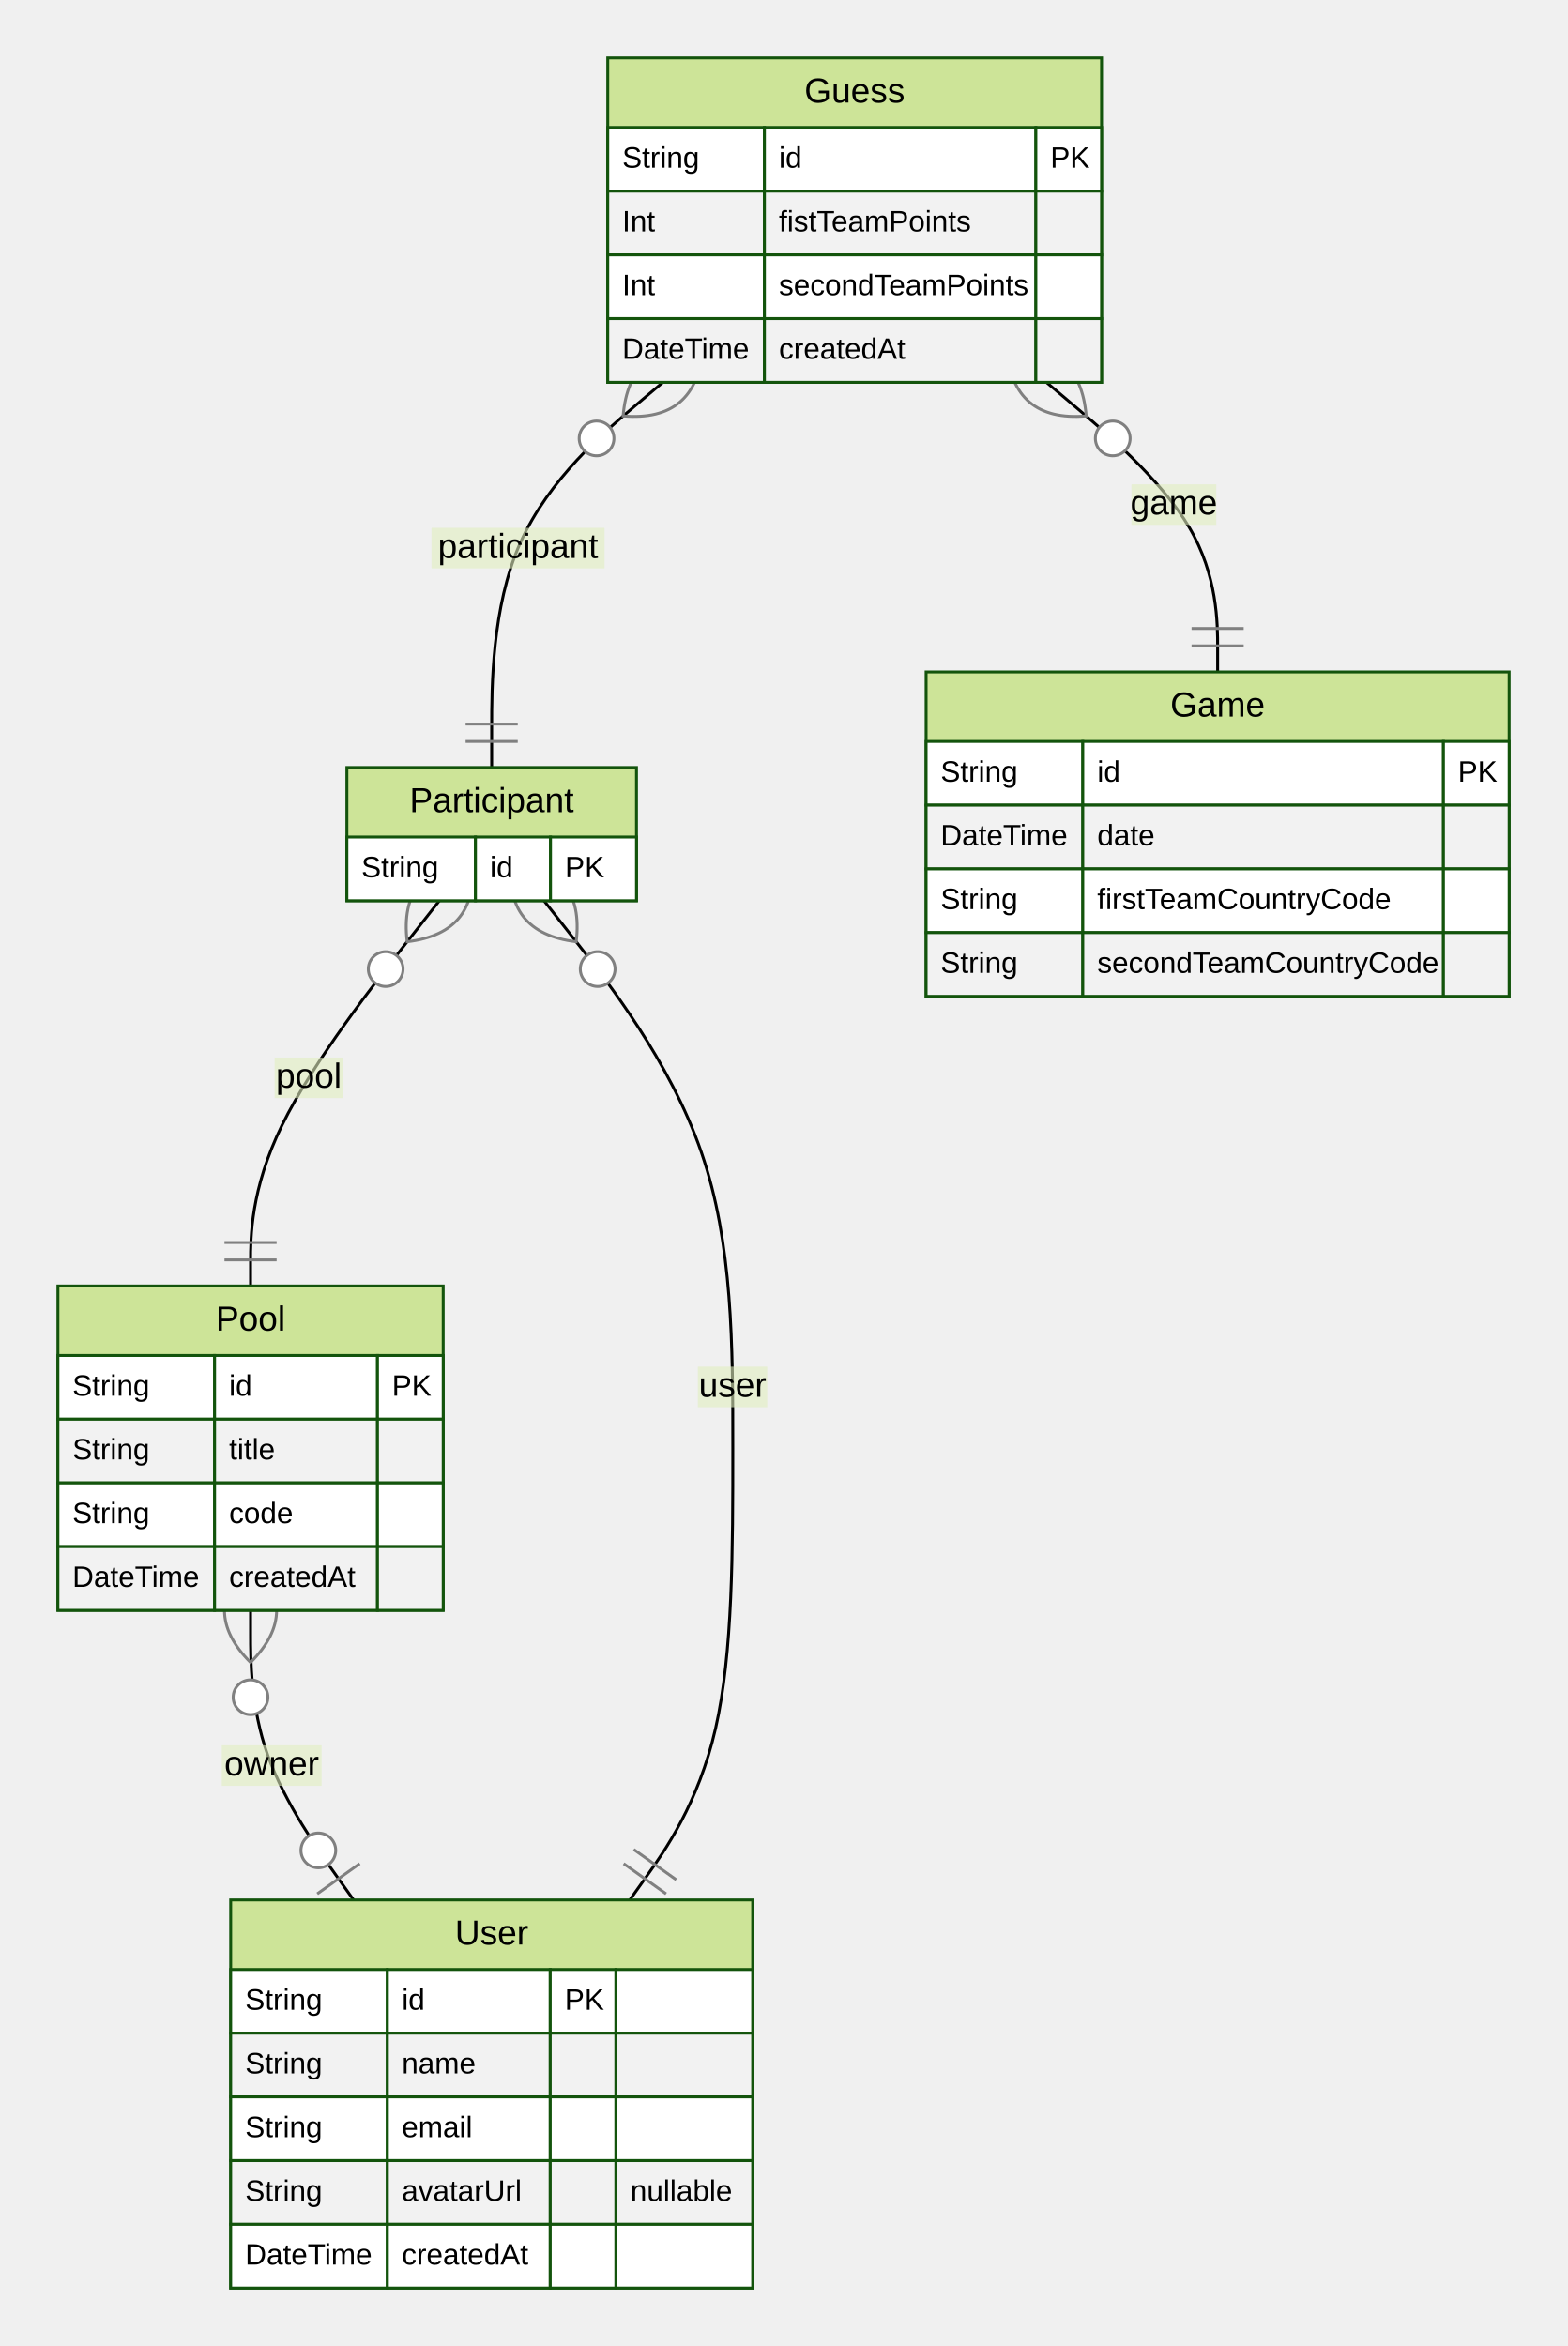
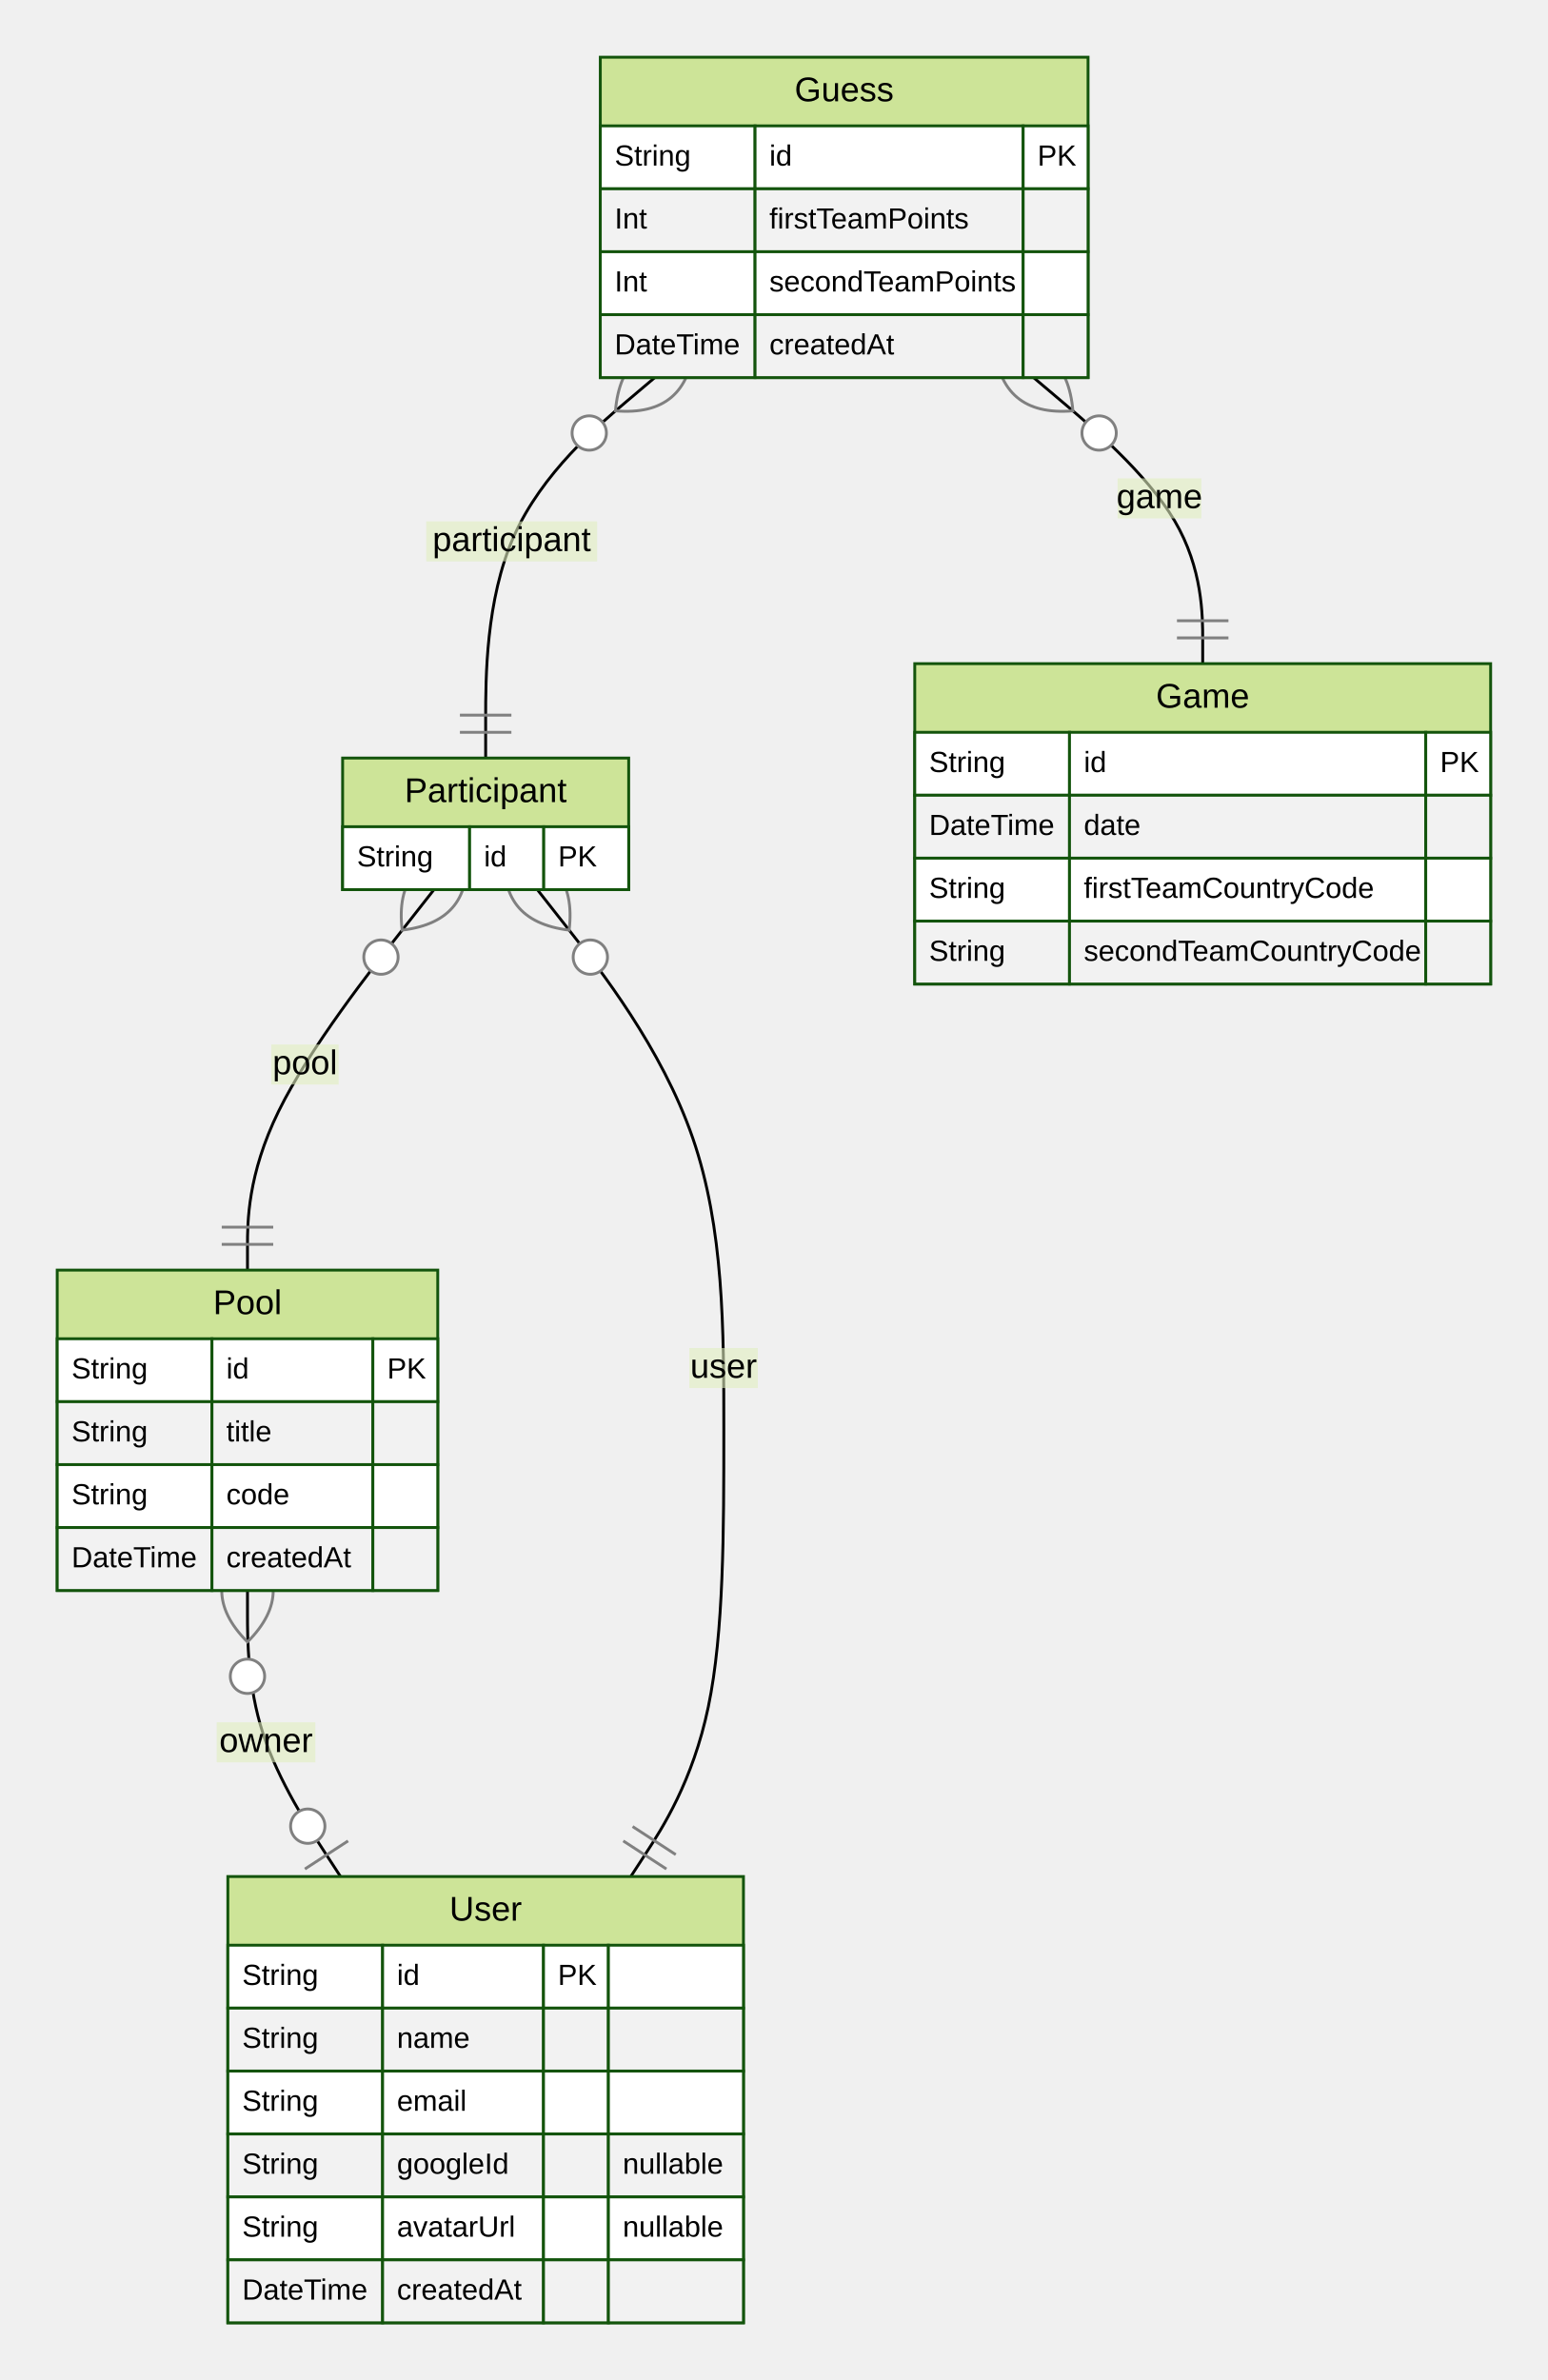
- <svg xmlns="http://www.w3.org/2000/svg" aria-labelledby="chart-title-mermaid-0 chart-desc-mermaid-0" role="img" viewBox="0 0 541.082 810" style="max-width: 541.082px; background-color: white;" width="100%" id="mermaid-0">
+ <svg xmlns="http://www.w3.org/2000/svg" aria-labelledby="chart-title-mermaid-0 chart-desc-mermaid-0" role="img" viewBox="0 0 541.082 832" style="max-width: 541.082px; background-color: white;" width="100%" id="mermaid-0">
  <style>#mermaid-0 {font-family:"trebuchet ms",verdana,arial,sans-serif;font-size:16px;fill:#000000;}#mermaid-0 .error-icon{fill:#552222;}#mermaid-0 .error-text{fill:#552222;stroke:#552222;}#mermaid-0 .edge-thickness-normal{stroke-width:2px;}#mermaid-0 .edge-thickness-thick{stroke-width:3.5px;}#mermaid-0 .edge-pattern-solid{stroke-dasharray:0;}#mermaid-0 .edge-pattern-dashed{stroke-dasharray:3;}#mermaid-0 .edge-pattern-dotted{stroke-dasharray:2;}#mermaid-0 .marker{fill:#000000;stroke:#000000;}#mermaid-0 .marker.cross{stroke:#000000;}#mermaid-0 svg{font-family:"trebuchet ms",verdana,arial,sans-serif;font-size:16px;}#mermaid-0 .entityBox{fill:#cde498;stroke:#13540c;}#mermaid-0 .attributeBoxOdd{fill:#ffffff;stroke:#13540c;}#mermaid-0 .attributeBoxEven{fill:#f2f2f2;stroke:#13540c;}#mermaid-0 .relationshipLabelBox{fill:hsl(78.158, 58.462%, 84.51%);opacity:0.7;background-color:hsl(78.158, 58.462%, 84.51%);}#mermaid-0 .relationshipLabelBox rect{opacity:0.5;}#mermaid-0 .relationshipLine{stroke:#000000;}#mermaid-0 :root{--mermaid-font-family:"trebuchet ms",verdana,arial,sans-serif;}</style>
  <g />
  <defs>
    <marker orient="auto" markerHeight="18" markerWidth="18" refY="9" refX="0" id="ONLY_ONE_START">
      <path d="M9,0 L9,18 M15,0 L15,18" fill="none" stroke="gray" />
    </marker>
  </defs>
  <defs>
    <marker orient="auto" markerHeight="18" markerWidth="18" refY="9" refX="18" id="ONLY_ONE_END">
      <path d="M3,0 L3,18 M9,0 L9,18" fill="none" stroke="gray" />
    </marker>
  </defs>
  <defs>
    <marker orient="auto" markerHeight="18" markerWidth="30" refY="9" refX="0" id="ZERO_OR_ONE_START">
      <circle r="6" cy="9" cx="21" fill="white" stroke="gray" />
      <path d="M9,0 L9,18" fill="none" stroke="gray" />
    </marker>
  </defs>
  <defs>
    <marker orient="auto" markerHeight="18" markerWidth="30" refY="9" refX="30" id="ZERO_OR_ONE_END">
      <circle r="6" cy="9" cx="9" fill="white" stroke="gray" />
      <path d="M21,0 L21,18" fill="none" stroke="gray" />
    </marker>
  </defs>
  <defs>
    <marker orient="auto" markerHeight="36" markerWidth="45" refY="18" refX="18" id="ONE_OR_MORE_START">
      <path d="M0,18 Q 18,0 36,18 Q 18,36 0,18 M42,9 L42,27" fill="none" stroke="gray" />
    </marker>
  </defs>
  <defs>
    <marker orient="auto" markerHeight="36" markerWidth="45" refY="18" refX="27" id="ONE_OR_MORE_END">
      <path d="M3,9 L3,27 M9,18 Q27,0 45,18 Q27,36 9,18" fill="none" stroke="gray" />
    </marker>
  </defs>
  <defs>
    <marker orient="auto" markerHeight="36" markerWidth="57" refY="18" refX="18" id="ZERO_OR_MORE_START">
      <circle r="6" cy="18" cx="48" fill="white" stroke="gray" />
      <path d="M0,18 Q18,0 36,18 Q18,36 0,18" fill="none" stroke="gray" />
    </marker>
  </defs>
  <defs>
    <marker orient="auto" markerHeight="36" markerWidth="57" refY="18" refX="39" id="ZERO_OR_MORE_END">
      <circle r="6" cy="18" cx="9" fill="white" stroke="gray" />
      <path d="M21,18 Q39,0 57,18 Q39,36 21,18" fill="none" stroke="gray" />
    </marker>
  </defs>
-   <path marker-start="url(#ZERO_OR_MORE_START)" marker-end="url(#ZERO_OR_ONE_END)" fill="none" stroke="gray" d="M86.513,556L86.513,564.333C86.513,572.667,86.513,589.333,92.443,606C98.373,622.667,110.233,639.333,116.163,647.667L122.093,656" class="er relationshipLine" />
-   <path marker-start="url(#ZERO_OR_MORE_START)" marker-end="url(#ONLY_ONE_END)" fill="none" stroke="gray" d="M187.835,311L198.7,324.833C209.565,338.667,231.296,366.333,242.161,397.833C253.026,429.333,253.026,464.667,253.026,500C253.026,535.333,253.026,570.667,247.096,596.667C241.167,622.667,229.307,639.333,223.377,647.667L217.447,656" class="er relationshipLine" />
+   <path marker-start="url(#ZERO_OR_MORE_START)" marker-end="url(#ZERO_OR_ONE_END)" fill="none" stroke="gray" d="M86.513,556L86.513,564.333C86.513,572.667,86.513,589.333,91.934,606C97.354,622.667,108.195,639.333,113.615,647.667L119.035,656" class="er relationshipLine" />
+   <path marker-start="url(#ZERO_OR_MORE_START)" marker-end="url(#ONLY_ONE_END)" fill="none" stroke="gray" d="M187.835,311L198.7,324.833C209.565,338.667,231.296,366.333,242.161,397.833C253.026,429.333,253.026,464.667,253.026,500C253.026,535.333,253.026,570.667,247.606,596.667C242.186,622.667,231.345,639.333,225.925,647.667L220.504,656" class="er relationshipLine" />
  <path marker-start="url(#ZERO_OR_MORE_START)" marker-end="url(#ONLY_ONE_END)" fill="none" stroke="gray" d="M151.705,311L140.839,324.833C129.974,338.667,108.244,366.333,97.378,388.5C86.513,410.667,86.513,427.333,86.513,435.667L86.513,444" class="er relationshipLine" />
  <path marker-start="url(#ZERO_OR_MORE_START)" marker-end="url(#ONLY_ONE_END)" fill="none" stroke="gray" d="M228.887,132L219.034,140.333C209.181,148.667,189.476,165.333,179.623,187.5C169.77,209.667,169.77,237.333,169.77,251.167L169.77,265" class="er relationshipLine" />
  <path marker-start="url(#ZERO_OR_MORE_START)" marker-end="url(#ONLY_ONE_END)" fill="none" stroke="gray" d="M361.309,132L371.162,140.333C381.015,148.667,400.72,165.333,410.573,182C420.426,198.667,420.426,215.333,420.426,223.667L420.426,232" class="er relationshipLine" />
  <g transform="translate(20,444 )" id="Pool">
    <rect height="112" width="133.026" y="0" x="0" stroke="gray" fill-opacity="100%" fill="honeydew" class="er entityBox" />
    <text transform="translate(66.51321,12)" style="font-family: &quot;trebuchet ms&quot;, verdana, arial, sans-serif;; font-size: 12px" text-anchor="middle" dominant-baseline="middle" y="0" x="0" id="entity-Pool" class="er entityLabel">Pool</text>
    <rect height="22" width="54.096" y="24" x="0" stroke="gray" fill-opacity="100%" fill="honeydew" class="er attributeBoxOdd" />
    <text transform="translate(5,35)" style="font-family: &quot;trebuchet ms&quot;, verdana, arial, sans-serif;; font-size: 10.2px" text-anchor="left" dominant-baseline="middle" y="0" x="0" id="entity-Pool-attr-1-type" class="er entityLabel">String</text>
    <rect height="22" width="56.243" y="24" x="54.096" stroke="gray" fill-opacity="100%" fill="honeydew" class="er attributeBoxOdd" />
    <text transform="translate(59.09555,35)" style="font-family: &quot;trebuchet ms&quot;, verdana, arial, sans-serif;; font-size: 10.2px" text-anchor="left" dominant-baseline="middle" y="0" x="0" id="entity-Pool-attr-1-name" class="er entityLabel">id</text>
    <rect height="22" width="22.688" y="24" x="110.339" stroke="gray" fill-opacity="100%" fill="honeydew" class="er attributeBoxOdd" />
    <text transform="translate(115.3387,35)" style="font-family: &quot;trebuchet ms&quot;, verdana, arial, sans-serif;; font-size: 10.2px" text-anchor="left" dominant-baseline="middle" y="0" x="0" id="entity-Pool-attr-1-key" class="er entityLabel">PK</text>
    <rect height="22" width="54.096" y="46" x="0" stroke="gray" fill-opacity="100%" fill="honeydew" class="er attributeBoxEven" />
    <text transform="translate(5,57)" style="font-family: &quot;trebuchet ms&quot;, verdana, arial, sans-serif;; font-size: 10.2px" text-anchor="left" dominant-baseline="middle" y="0" x="0" id="entity-Pool-attr-2-type" class="er entityLabel">String</text>
    <rect height="22" width="56.243" y="46" x="54.096" stroke="gray" fill-opacity="100%" fill="honeydew" class="er attributeBoxEven" />
    <text transform="translate(59.09555,57)" style="font-family: &quot;trebuchet ms&quot;, verdana, arial, sans-serif;; font-size: 10.2px" text-anchor="left" dominant-baseline="middle" y="0" x="0" id="entity-Pool-attr-2-name" class="er entityLabel">title</text>
    <rect height="22" width="22.688" y="46" x="110.339" stroke="gray" fill-opacity="100%" fill="honeydew" class="er attributeBoxEven" />
    <text transform="translate(115.3387,57)" style="font-family: &quot;trebuchet ms&quot;, verdana, arial, sans-serif;; font-size: 10.2px" text-anchor="left" dominant-baseline="middle" y="0" x="0" id="entity-Pool-attr-2-key" class="er entityLabel" />
    <rect height="22" width="54.096" y="68" x="0" stroke="gray" fill-opacity="100%" fill="honeydew" class="er attributeBoxOdd" />
    <text transform="translate(5,79)" style="font-family: &quot;trebuchet ms&quot;, verdana, arial, sans-serif;; font-size: 10.2px" text-anchor="left" dominant-baseline="middle" y="0" x="0" id="entity-Pool-attr-3-type" class="er entityLabel">String</text>
    <rect height="22" width="56.243" y="68" x="54.096" stroke="gray" fill-opacity="100%" fill="honeydew" class="er attributeBoxOdd" />
    <text transform="translate(59.09555,79)" style="font-family: &quot;trebuchet ms&quot;, verdana, arial, sans-serif;; font-size: 10.2px" text-anchor="left" dominant-baseline="middle" y="0" x="0" id="entity-Pool-attr-3-name" class="er entityLabel">code</text>
    <rect height="22" width="22.688" y="68" x="110.339" stroke="gray" fill-opacity="100%" fill="honeydew" class="er attributeBoxOdd" />
    <text transform="translate(115.3387,79)" style="font-family: &quot;trebuchet ms&quot;, verdana, arial, sans-serif;; font-size: 10.2px" text-anchor="left" dominant-baseline="middle" y="0" x="0" id="entity-Pool-attr-3-key" class="er entityLabel" />
    <rect height="22" width="54.096" y="90" x="0" stroke="gray" fill-opacity="100%" fill="honeydew" class="er attributeBoxEven" />
    <text transform="translate(5,101)" style="font-family: &quot;trebuchet ms&quot;, verdana, arial, sans-serif;; font-size: 10.2px" text-anchor="left" dominant-baseline="middle" y="0" x="0" id="entity-Pool-attr-4-type" class="er entityLabel">DateTime</text>
    <rect height="22" width="56.243" y="90" x="54.096" stroke="gray" fill-opacity="100%" fill="honeydew" class="er attributeBoxEven" />
    <text transform="translate(59.09555,101)" style="font-family: &quot;trebuchet ms&quot;, verdana, arial, sans-serif;; font-size: 10.2px" text-anchor="left" dominant-baseline="middle" y="0" x="0" id="entity-Pool-attr-4-name" class="er entityLabel">createdAt</text>
    <rect height="22" width="22.688" y="90" x="110.339" stroke="gray" fill-opacity="100%" fill="honeydew" class="er attributeBoxEven" />
    <text transform="translate(115.3387,101)" style="font-family: &quot;trebuchet ms&quot;, verdana, arial, sans-serif;; font-size: 10.2px" text-anchor="left" dominant-baseline="middle" y="0" x="0" id="entity-Pool-attr-4-key" class="er entityLabel" />
  </g>
  <g transform="translate(119.7698,265 )" id="Participant">
    <rect height="46" width="100" y="0" x="0" stroke="gray" fill-opacity="100%" fill="honeydew" class="er entityBox" />
    <text transform="translate(50,12)" style="font-family: &quot;trebuchet ms&quot;, verdana, arial, sans-serif;; font-size: 12px" text-anchor="middle" dominant-baseline="middle" y="0" x="0" id="entity-Participant" class="er entityLabel">Participant</text>
    <rect height="22" width="44.399" y="24" x="0" stroke="gray" fill-opacity="100%" fill="honeydew" class="er attributeBoxOdd" />
    <text transform="translate(5,35)" style="font-family: &quot;trebuchet ms&quot;, verdana, arial, sans-serif;; font-size: 10.2px" text-anchor="left" dominant-baseline="middle" y="0" x="0" id="entity-Participant-attr-1-type" class="er entityLabel">String</text>
    <rect height="22" width="25.911" y="24" x="44.399" stroke="gray" fill-opacity="100%" fill="honeydew" class="er attributeBoxOdd" />
    <text transform="translate(49.39862,35)" style="font-family: &quot;trebuchet ms&quot;, verdana, arial, sans-serif;; font-size: 10.2px" text-anchor="left" dominant-baseline="middle" y="0" x="0" id="entity-Participant-attr-1-name" class="er entityLabel">id</text>
    <rect height="22" width="29.69" y="24" x="70.31" stroke="gray" fill-opacity="100%" fill="honeydew" class="er attributeBoxOdd" />
    <text transform="translate(75.30976,35)" style="font-family: &quot;trebuchet ms&quot;, verdana, arial, sans-serif;; font-size: 10.2px" text-anchor="left" dominant-baseline="middle" y="0" x="0" id="entity-Participant-attr-1-key" class="er entityLabel">PK</text>
  </g>
  <g transform="translate(79.65034,656 )" id="User">
-     <rect height="134" width="180.239" y="0" x="0" stroke="gray" fill-opacity="100%" fill="honeydew" class="er entityBox" />
+     <rect height="156" width="180.239" y="0" x="0" stroke="gray" fill-opacity="100%" fill="honeydew" class="er entityBox" />
    <text transform="translate(90.11948,12)" style="font-family: &quot;trebuchet ms&quot;, verdana, arial, sans-serif;; font-size: 12px" text-anchor="middle" dominant-baseline="middle" y="0" x="0" id="entity-User" class="er entityLabel">User</text>
    <rect height="22" width="54.096" y="24" x="0" stroke="gray" fill-opacity="100%" fill="honeydew" class="er attributeBoxOdd" />
    <text transform="translate(5,35)" style="font-family: &quot;trebuchet ms&quot;, verdana, arial, sans-serif;; font-size: 10.2px" text-anchor="left" dominant-baseline="middle" y="0" x="0" id="entity-User-attr-1-type" class="er entityLabel">String</text>
    <rect height="22" width="56.243" y="24" x="54.096" stroke="gray" fill-opacity="100%" fill="honeydew" class="er attributeBoxOdd" />
    <text transform="translate(59.09555,35)" style="font-family: &quot;trebuchet ms&quot;, verdana, arial, sans-serif;; font-size: 10.2px" text-anchor="left" dominant-baseline="middle" y="0" x="0" id="entity-User-attr-1-name" class="er entityLabel">id</text>
    <rect height="22" width="22.688" y="24" x="110.339" stroke="gray" fill-opacity="100%" fill="honeydew" class="er attributeBoxOdd" />
    <text transform="translate(115.3387,35)" style="font-family: &quot;trebuchet ms&quot;, verdana, arial, sans-serif;; font-size: 10.2px" text-anchor="left" dominant-baseline="middle" y="0" x="0" id="entity-User-attr-1-key" class="er entityLabel">PK</text>
    <rect height="22" width="47.213" y="24" x="133.026" stroke="gray" fill-opacity="100%" fill="honeydew" class="er attributeBoxOdd" />
    <text transform="translate(138.0264,35)" style="font-family: &quot;trebuchet ms&quot;, verdana, arial, sans-serif;; font-size: 10.2px" text-anchor="left" dominant-baseline="middle" y="0" x="0" id="entity-User-attr-1-comment" class="er entityLabel" />
    <rect height="22" width="54.096" y="46" x="0" stroke="gray" fill-opacity="100%" fill="honeydew" class="er attributeBoxEven" />
    <text transform="translate(5,57)" style="font-family: &quot;trebuchet ms&quot;, verdana, arial, sans-serif;; font-size: 10.2px" text-anchor="left" dominant-baseline="middle" y="0" x="0" id="entity-User-attr-2-type" class="er entityLabel">String</text>
    <rect height="22" width="56.243" y="46" x="54.096" stroke="gray" fill-opacity="100%" fill="honeydew" class="er attributeBoxEven" />
    <text transform="translate(59.09555,57)" style="font-family: &quot;trebuchet ms&quot;, verdana, arial, sans-serif;; font-size: 10.2px" text-anchor="left" dominant-baseline="middle" y="0" x="0" id="entity-User-attr-2-name" class="er entityLabel">name</text>
    <rect height="22" width="22.688" y="46" x="110.339" stroke="gray" fill-opacity="100%" fill="honeydew" class="er attributeBoxEven" />
    <text transform="translate(115.3387,57)" style="font-family: &quot;trebuchet ms&quot;, verdana, arial, sans-serif;; font-size: 10.2px" text-anchor="left" dominant-baseline="middle" y="0" x="0" id="entity-User-attr-2-key" class="er entityLabel" />
    <rect height="22" width="47.213" y="46" x="133.026" stroke="gray" fill-opacity="100%" fill="honeydew" class="er attributeBoxEven" />
    <text transform="translate(138.0264,57)" style="font-family: &quot;trebuchet ms&quot;, verdana, arial, sans-serif;; font-size: 10.2px" text-anchor="left" dominant-baseline="middle" y="0" x="0" id="entity-User-attr-2-comment" class="er entityLabel" />
    <rect height="22" width="54.096" y="68" x="0" stroke="gray" fill-opacity="100%" fill="honeydew" class="er attributeBoxOdd" />
    <text transform="translate(5,79)" style="font-family: &quot;trebuchet ms&quot;, verdana, arial, sans-serif;; font-size: 10.2px" text-anchor="left" dominant-baseline="middle" y="0" x="0" id="entity-User-attr-3-type" class="er entityLabel">String</text>
    <rect height="22" width="56.243" y="68" x="54.096" stroke="gray" fill-opacity="100%" fill="honeydew" class="er attributeBoxOdd" />
    <text transform="translate(59.09555,79)" style="font-family: &quot;trebuchet ms&quot;, verdana, arial, sans-serif;; font-size: 10.2px" text-anchor="left" dominant-baseline="middle" y="0" x="0" id="entity-User-attr-3-name" class="er entityLabel">email</text>
    <rect height="22" width="22.688" y="68" x="110.339" stroke="gray" fill-opacity="100%" fill="honeydew" class="er attributeBoxOdd" />
    <text transform="translate(115.3387,79)" style="font-family: &quot;trebuchet ms&quot;, verdana, arial, sans-serif;; font-size: 10.2px" text-anchor="left" dominant-baseline="middle" y="0" x="0" id="entity-User-attr-3-key" class="er entityLabel" />
    <rect height="22" width="47.213" y="68" x="133.026" stroke="gray" fill-opacity="100%" fill="honeydew" class="er attributeBoxOdd" />
    <text transform="translate(138.0264,79)" style="font-family: &quot;trebuchet ms&quot;, verdana, arial, sans-serif;; font-size: 10.2px" text-anchor="left" dominant-baseline="middle" y="0" x="0" id="entity-User-attr-3-comment" class="er entityLabel" />
    <rect height="22" width="54.096" y="90" x="0" stroke="gray" fill-opacity="100%" fill="honeydew" class="er attributeBoxEven" />
    <text transform="translate(5,101)" style="font-family: &quot;trebuchet ms&quot;, verdana, arial, sans-serif;; font-size: 10.2px" text-anchor="left" dominant-baseline="middle" y="0" x="0" id="entity-User-attr-4-type" class="er entityLabel">String</text>
    <rect height="22" width="56.243" y="90" x="54.096" stroke="gray" fill-opacity="100%" fill="honeydew" class="er attributeBoxEven" />
-     <text transform="translate(59.09555,101)" style="font-family: &quot;trebuchet ms&quot;, verdana, arial, sans-serif;; font-size: 10.2px" text-anchor="left" dominant-baseline="middle" y="0" x="0" id="entity-User-attr-4-name" class="er entityLabel">avatarUrl</text>
+     <text transform="translate(59.09555,101)" style="font-family: &quot;trebuchet ms&quot;, verdana, arial, sans-serif;; font-size: 10.2px" text-anchor="left" dominant-baseline="middle" y="0" x="0" id="entity-User-attr-4-name" class="er entityLabel">googleId</text>
    <rect height="22" width="22.688" y="90" x="110.339" stroke="gray" fill-opacity="100%" fill="honeydew" class="er attributeBoxEven" />
    <text transform="translate(115.3387,101)" style="font-family: &quot;trebuchet ms&quot;, verdana, arial, sans-serif;; font-size: 10.2px" text-anchor="left" dominant-baseline="middle" y="0" x="0" id="entity-User-attr-4-key" class="er entityLabel" />
    <rect height="22" width="47.213" y="90" x="133.026" stroke="gray" fill-opacity="100%" fill="honeydew" class="er attributeBoxEven" />
    <text transform="translate(138.0264,101)" style="font-family: &quot;trebuchet ms&quot;, verdana, arial, sans-serif;; font-size: 10.2px" text-anchor="left" dominant-baseline="middle" y="0" x="0" id="entity-User-attr-4-comment" class="er entityLabel">nullable</text>
    <rect height="22" width="54.096" y="112" x="0" stroke="gray" fill-opacity="100%" fill="honeydew" class="er attributeBoxOdd" />
-     <text transform="translate(5,123)" style="font-family: &quot;trebuchet ms&quot;, verdana, arial, sans-serif;; font-size: 10.2px" text-anchor="left" dominant-baseline="middle" y="0" x="0" id="entity-User-attr-5-type" class="er entityLabel">DateTime</text>
+     <text transform="translate(5,123)" style="font-family: &quot;trebuchet ms&quot;, verdana, arial, sans-serif;; font-size: 10.2px" text-anchor="left" dominant-baseline="middle" y="0" x="0" id="entity-User-attr-5-type" class="er entityLabel">String</text>
    <rect height="22" width="56.243" y="112" x="54.096" stroke="gray" fill-opacity="100%" fill="honeydew" class="er attributeBoxOdd" />
-     <text transform="translate(59.09555,123)" style="font-family: &quot;trebuchet ms&quot;, verdana, arial, sans-serif;; font-size: 10.2px" text-anchor="left" dominant-baseline="middle" y="0" x="0" id="entity-User-attr-5-name" class="er entityLabel">createdAt</text>
+     <text transform="translate(59.09555,123)" style="font-family: &quot;trebuchet ms&quot;, verdana, arial, sans-serif;; font-size: 10.2px" text-anchor="left" dominant-baseline="middle" y="0" x="0" id="entity-User-attr-5-name" class="er entityLabel">avatarUrl</text>
    <rect height="22" width="22.688" y="112" x="110.339" stroke="gray" fill-opacity="100%" fill="honeydew" class="er attributeBoxOdd" />
    <text transform="translate(115.3387,123)" style="font-family: &quot;trebuchet ms&quot;, verdana, arial, sans-serif;; font-size: 10.2px" text-anchor="left" dominant-baseline="middle" y="0" x="0" id="entity-User-attr-5-key" class="er entityLabel" />
    <rect height="22" width="47.213" y="112" x="133.026" stroke="gray" fill-opacity="100%" fill="honeydew" class="er attributeBoxOdd" />
-     <text transform="translate(138.0264,123)" style="font-family: &quot;trebuchet ms&quot;, verdana, arial, sans-serif;; font-size: 10.2px" text-anchor="left" dominant-baseline="middle" y="0" x="0" id="entity-User-attr-5-comment" class="er entityLabel" />
+     <text transform="translate(138.0264,123)" style="font-family: &quot;trebuchet ms&quot;, verdana, arial, sans-serif;; font-size: 10.2px" text-anchor="left" dominant-baseline="middle" y="0" x="0" id="entity-User-attr-5-comment" class="er entityLabel">nullable</text>
+     <rect height="22" width="54.096" y="134" x="0" stroke="gray" fill-opacity="100%" fill="honeydew" class="er attributeBoxEven" />
+     <text transform="translate(5,145)" style="font-family: &quot;trebuchet ms&quot;, verdana, arial, sans-serif;; font-size: 10.2px" text-anchor="left" dominant-baseline="middle" y="0" x="0" id="entity-User-attr-6-type" class="er entityLabel">DateTime</text>
+     <rect height="22" width="56.243" y="134" x="54.096" stroke="gray" fill-opacity="100%" fill="honeydew" class="er attributeBoxEven" />
+     <text transform="translate(59.09555,145)" style="font-family: &quot;trebuchet ms&quot;, verdana, arial, sans-serif;; font-size: 10.2px" text-anchor="left" dominant-baseline="middle" y="0" x="0" id="entity-User-attr-6-name" class="er entityLabel">createdAt</text>
+     <rect height="22" width="22.688" y="134" x="110.339" stroke="gray" fill-opacity="100%" fill="honeydew" class="er attributeBoxEven" />
+     <text transform="translate(115.3387,145)" style="font-family: &quot;trebuchet ms&quot;, verdana, arial, sans-serif;; font-size: 10.2px" text-anchor="left" dominant-baseline="middle" y="0" x="0" id="entity-User-attr-6-key" class="er entityLabel" />
+     <rect height="22" width="47.213" y="134" x="133.026" stroke="gray" fill-opacity="100%" fill="honeydew" class="er attributeBoxEven" />
+     <text transform="translate(138.0264,145)" style="font-family: &quot;trebuchet ms&quot;, verdana, arial, sans-serif;; font-size: 10.2px" text-anchor="left" dominant-baseline="middle" y="0" x="0" id="entity-User-attr-6-comment" class="er entityLabel" />
  </g>
  <g transform="translate(319.7698,232 )" id="Game">
    <rect height="112" width="201.312" y="0" x="0" stroke="gray" fill-opacity="100%" fill="honeydew" class="er entityBox" />
    <text transform="translate(100.6562,12)" style="font-family: &quot;trebuchet ms&quot;, verdana, arial, sans-serif;; font-size: 12px" text-anchor="middle" dominant-baseline="middle" y="0" x="0" id="entity-Game" class="er entityLabel">Game</text>
    <rect height="22" width="54.096" y="24" x="0" stroke="gray" fill-opacity="100%" fill="honeydew" class="er attributeBoxOdd" />
    <text transform="translate(5,35)" style="font-family: &quot;trebuchet ms&quot;, verdana, arial, sans-serif;; font-size: 10.2px" text-anchor="left" dominant-baseline="middle" y="0" x="0" id="entity-Game-attr-1-type" class="er entityLabel">String</text>
    <rect height="22" width="124.529" y="24" x="54.096" stroke="gray" fill-opacity="100%" fill="honeydew" class="er attributeBoxOdd" />
    <text transform="translate(59.09555,35)" style="font-family: &quot;trebuchet ms&quot;, verdana, arial, sans-serif;; font-size: 10.2px" text-anchor="left" dominant-baseline="middle" y="0" x="0" id="entity-Game-attr-1-name" class="er entityLabel">id</text>
    <rect height="22" width="22.688" y="24" x="178.625" stroke="gray" fill-opacity="100%" fill="honeydew" class="er attributeBoxOdd" />
    <text transform="translate(183.6248,35)" style="font-family: &quot;trebuchet ms&quot;, verdana, arial, sans-serif;; font-size: 10.2px" text-anchor="left" dominant-baseline="middle" y="0" x="0" id="entity-Game-attr-1-key" class="er entityLabel">PK</text>
    <rect height="22" width="54.096" y="46" x="0" stroke="gray" fill-opacity="100%" fill="honeydew" class="er attributeBoxEven" />
    <text transform="translate(5,57)" style="font-family: &quot;trebuchet ms&quot;, verdana, arial, sans-serif;; font-size: 10.2px" text-anchor="left" dominant-baseline="middle" y="0" x="0" id="entity-Game-attr-2-type" class="er entityLabel">DateTime</text>
    <rect height="22" width="124.529" y="46" x="54.096" stroke="gray" fill-opacity="100%" fill="honeydew" class="er attributeBoxEven" />
    <text transform="translate(59.09555,57)" style="font-family: &quot;trebuchet ms&quot;, verdana, arial, sans-serif;; font-size: 10.2px" text-anchor="left" dominant-baseline="middle" y="0" x="0" id="entity-Game-attr-2-name" class="er entityLabel">date</text>
    <rect height="22" width="22.688" y="46" x="178.625" stroke="gray" fill-opacity="100%" fill="honeydew" class="er attributeBoxEven" />
    <text transform="translate(183.6248,57)" style="font-family: &quot;trebuchet ms&quot;, verdana, arial, sans-serif;; font-size: 10.2px" text-anchor="left" dominant-baseline="middle" y="0" x="0" id="entity-Game-attr-2-key" class="er entityLabel" />
    <rect height="22" width="54.096" y="68" x="0" stroke="gray" fill-opacity="100%" fill="honeydew" class="er attributeBoxOdd" />
    <text transform="translate(5,79)" style="font-family: &quot;trebuchet ms&quot;, verdana, arial, sans-serif;; font-size: 10.2px" text-anchor="left" dominant-baseline="middle" y="0" x="0" id="entity-Game-attr-3-type" class="er entityLabel">String</text>
    <rect height="22" width="124.529" y="68" x="54.096" stroke="gray" fill-opacity="100%" fill="honeydew" class="er attributeBoxOdd" />
    <text transform="translate(59.09555,79)" style="font-family: &quot;trebuchet ms&quot;, verdana, arial, sans-serif;; font-size: 10.2px" text-anchor="left" dominant-baseline="middle" y="0" x="0" id="entity-Game-attr-3-name" class="er entityLabel">firstTeamCountryCode</text>
    <rect height="22" width="22.688" y="68" x="178.625" stroke="gray" fill-opacity="100%" fill="honeydew" class="er attributeBoxOdd" />
    <text transform="translate(183.6248,79)" style="font-family: &quot;trebuchet ms&quot;, verdana, arial, sans-serif;; font-size: 10.2px" text-anchor="left" dominant-baseline="middle" y="0" x="0" id="entity-Game-attr-3-key" class="er entityLabel" />
    <rect height="22" width="54.096" y="90" x="0" stroke="gray" fill-opacity="100%" fill="honeydew" class="er attributeBoxEven" />
    <text transform="translate(5,101)" style="font-family: &quot;trebuchet ms&quot;, verdana, arial, sans-serif;; font-size: 10.2px" text-anchor="left" dominant-baseline="middle" y="0" x="0" id="entity-Game-attr-4-type" class="er entityLabel">String</text>
    <rect height="22" width="124.529" y="90" x="54.096" stroke="gray" fill-opacity="100%" fill="honeydew" class="er attributeBoxEven" />
    <text transform="translate(59.09555,101)" style="font-family: &quot;trebuchet ms&quot;, verdana, arial, sans-serif;; font-size: 10.2px" text-anchor="left" dominant-baseline="middle" y="0" x="0" id="entity-Game-attr-4-name" class="er entityLabel">secondTeamCountryCode</text>
    <rect height="22" width="22.688" y="90" x="178.625" stroke="gray" fill-opacity="100%" fill="honeydew" class="er attributeBoxEven" />
    <text transform="translate(183.6248,101)" style="font-family: &quot;trebuchet ms&quot;, verdana, arial, sans-serif;; font-size: 10.2px" text-anchor="left" dominant-baseline="middle" y="0" x="0" id="entity-Game-attr-4-key" class="er entityLabel" />
  </g>
  <g transform="translate(209.8457,20 )" id="Guess">
    <rect height="112" width="170.504" y="0" x="0" stroke="gray" fill-opacity="100%" fill="honeydew" class="er entityBox" />
    <text transform="translate(85.2522,12)" style="font-family: &quot;trebuchet ms&quot;, verdana, arial, sans-serif;; font-size: 12px" text-anchor="middle" dominant-baseline="middle" y="0" x="0" id="entity-Guess" class="er entityLabel">Guess</text>
    <rect height="22" width="54.096" y="24" x="0" stroke="gray" fill-opacity="100%" fill="honeydew" class="er attributeBoxOdd" />
    <text transform="translate(5,35)" style="font-family: &quot;trebuchet ms&quot;, verdana, arial, sans-serif;; font-size: 10.2px" text-anchor="left" dominant-baseline="middle" y="0" x="0" id="entity-Guess-attr-1-type" class="er entityLabel">String</text>
    <rect height="22" width="93.721" y="24" x="54.096" stroke="gray" fill-opacity="100%" fill="honeydew" class="er attributeBoxOdd" />
    <text transform="translate(59.09555,35)" style="font-family: &quot;trebuchet ms&quot;, verdana, arial, sans-serif;; font-size: 10.2px" text-anchor="left" dominant-baseline="middle" y="0" x="0" id="entity-Guess-attr-1-name" class="er entityLabel">id</text>
    <rect height="22" width="22.688" y="24" x="147.817" stroke="gray" fill-opacity="100%" fill="honeydew" class="er attributeBoxOdd" />
    <text transform="translate(152.8167,35)" style="font-family: &quot;trebuchet ms&quot;, verdana, arial, sans-serif;; font-size: 10.2px" text-anchor="left" dominant-baseline="middle" y="0" x="0" id="entity-Guess-attr-1-key" class="er entityLabel">PK</text>
    <rect height="22" width="54.096" y="46" x="0" stroke="gray" fill-opacity="100%" fill="honeydew" class="er attributeBoxEven" />
    <text transform="translate(5,57)" style="font-family: &quot;trebuchet ms&quot;, verdana, arial, sans-serif;; font-size: 10.2px" text-anchor="left" dominant-baseline="middle" y="0" x="0" id="entity-Guess-attr-2-type" class="er entityLabel">Int</text>
    <rect height="22" width="93.721" y="46" x="54.096" stroke="gray" fill-opacity="100%" fill="honeydew" class="er attributeBoxEven" />
-     <text transform="translate(59.09555,57)" style="font-family: &quot;trebuchet ms&quot;, verdana, arial, sans-serif;; font-size: 10.2px" text-anchor="left" dominant-baseline="middle" y="0" x="0" id="entity-Guess-attr-2-name" class="er entityLabel">fistTeamPoints</text>
+     <text transform="translate(59.09555,57)" style="font-family: &quot;trebuchet ms&quot;, verdana, arial, sans-serif;; font-size: 10.2px" text-anchor="left" dominant-baseline="middle" y="0" x="0" id="entity-Guess-attr-2-name" class="er entityLabel">firstTeamPoints</text>
    <rect height="22" width="22.688" y="46" x="147.817" stroke="gray" fill-opacity="100%" fill="honeydew" class="er attributeBoxEven" />
    <text transform="translate(152.8167,57)" style="font-family: &quot;trebuchet ms&quot;, verdana, arial, sans-serif;; font-size: 10.2px" text-anchor="left" dominant-baseline="middle" y="0" x="0" id="entity-Guess-attr-2-key" class="er entityLabel" />
    <rect height="22" width="54.096" y="68" x="0" stroke="gray" fill-opacity="100%" fill="honeydew" class="er attributeBoxOdd" />
    <text transform="translate(5,79)" style="font-family: &quot;trebuchet ms&quot;, verdana, arial, sans-serif;; font-size: 10.2px" text-anchor="left" dominant-baseline="middle" y="0" x="0" id="entity-Guess-attr-3-type" class="er entityLabel">Int</text>
    <rect height="22" width="93.721" y="68" x="54.096" stroke="gray" fill-opacity="100%" fill="honeydew" class="er attributeBoxOdd" />
    <text transform="translate(59.09555,79)" style="font-family: &quot;trebuchet ms&quot;, verdana, arial, sans-serif;; font-size: 10.2px" text-anchor="left" dominant-baseline="middle" y="0" x="0" id="entity-Guess-attr-3-name" class="er entityLabel">secondTeamPoints</text>
    <rect height="22" width="22.688" y="68" x="147.817" stroke="gray" fill-opacity="100%" fill="honeydew" class="er attributeBoxOdd" />
    <text transform="translate(152.8167,79)" style="font-family: &quot;trebuchet ms&quot;, verdana, arial, sans-serif;; font-size: 10.2px" text-anchor="left" dominant-baseline="middle" y="0" x="0" id="entity-Guess-attr-3-key" class="er entityLabel" />
    <rect height="22" width="54.096" y="90" x="0" stroke="gray" fill-opacity="100%" fill="honeydew" class="er attributeBoxEven" />
    <text transform="translate(5,101)" style="font-family: &quot;trebuchet ms&quot;, verdana, arial, sans-serif;; font-size: 10.2px" text-anchor="left" dominant-baseline="middle" y="0" x="0" id="entity-Guess-attr-4-type" class="er entityLabel">DateTime</text>
    <rect height="22" width="93.721" y="90" x="54.096" stroke="gray" fill-opacity="100%" fill="honeydew" class="er attributeBoxEven" />
    <text transform="translate(59.09555,101)" style="font-family: &quot;trebuchet ms&quot;, verdana, arial, sans-serif;; font-size: 10.2px" text-anchor="left" dominant-baseline="middle" y="0" x="0" id="entity-Guess-attr-4-name" class="er entityLabel">createdAt</text>
    <rect height="22" width="22.688" y="90" x="147.817" stroke="gray" fill-opacity="100%" fill="honeydew" class="er attributeBoxEven" />
    <text transform="translate(152.8167,101)" style="font-family: &quot;trebuchet ms&quot;, verdana, arial, sans-serif;; font-size: 10.2px" text-anchor="left" dominant-baseline="middle" y="0" x="0" id="entity-Guess-attr-4-key" class="er entityLabel" />
  </g>
-   <rect fill-opacity="85%" fill="white" height="14" width="34.471" y="602.592" x="76.574" class="er relationshipLabelBox" />
-   <text style="font-family: &quot;trebuchet ms&quot;, verdana, arial, sans-serif;; font-size: 12px" dominant-baseline="middle" text-anchor="middle" y="609.592" x="93.81" id="rel1" class="er relationshipLabel">owner</text>
-   <rect fill-opacity="85%" fill="white" height="14" width="23.959" y="471.862" x="240.96" class="er relationshipLabelBox" />
-   <text style="font-family: &quot;trebuchet ms&quot;, verdana, arial, sans-serif;; font-size: 12px" dominant-baseline="middle" text-anchor="middle" y="478.862" x="252.94" id="rel2" class="er relationshipLabel">user</text>
+   <rect fill-opacity="85%" fill="white" height="14" width="34.471" y="602.078" x="75.759" class="er relationshipLabelBox" />
+   <text style="font-family: &quot;trebuchet ms&quot;, verdana, arial, sans-serif;; font-size: 12px" dominant-baseline="middle" text-anchor="middle" y="609.078" x="92.994" id="rel1" class="er relationshipLabel">owner</text>
+   <rect fill-opacity="85%" fill="white" height="14" width="23.959" y="471.248" x="240.952" class="er relationshipLabelBox" />
+   <text style="font-family: &quot;trebuchet ms&quot;, verdana, arial, sans-serif;; font-size: 12px" dominant-baseline="middle" text-anchor="middle" y="478.248" x="252.932" id="rel2" class="er relationshipLabel">user</text>
  <rect fill-opacity="85%" fill="white" height="14" width="23.564" y="365.133" x="94.824" class="er relationshipLabelBox" />
  <text style="font-family: &quot;trebuchet ms&quot;, verdana, arial, sans-serif;; font-size: 12px" dominant-baseline="middle" text-anchor="middle" y="372.133" x="106.606" id="rel3" class="er relationshipLabel">pool</text>
  <rect fill-opacity="85%" fill="white" height="14" width="59.744" y="182.256" x="148.995" class="er relationshipLabelBox" />
  <text style="font-family: &quot;trebuchet ms&quot;, verdana, arial, sans-serif;; font-size: 12px" dominant-baseline="middle" text-anchor="middle" y="189.256" x="178.867" id="rel4" class="er relationshipLabel">participant</text>
  <rect fill-opacity="85%" fill="white" height="14" width="29.289" y="167.222" x="390.665" class="er relationshipLabelBox" />
  <text style="font-family: &quot;trebuchet ms&quot;, verdana, arial, sans-serif;; font-size: 12px" dominant-baseline="middle" text-anchor="middle" y="174.222" x="405.31" id="rel5" class="er relationshipLabel">game</text>
</svg>
